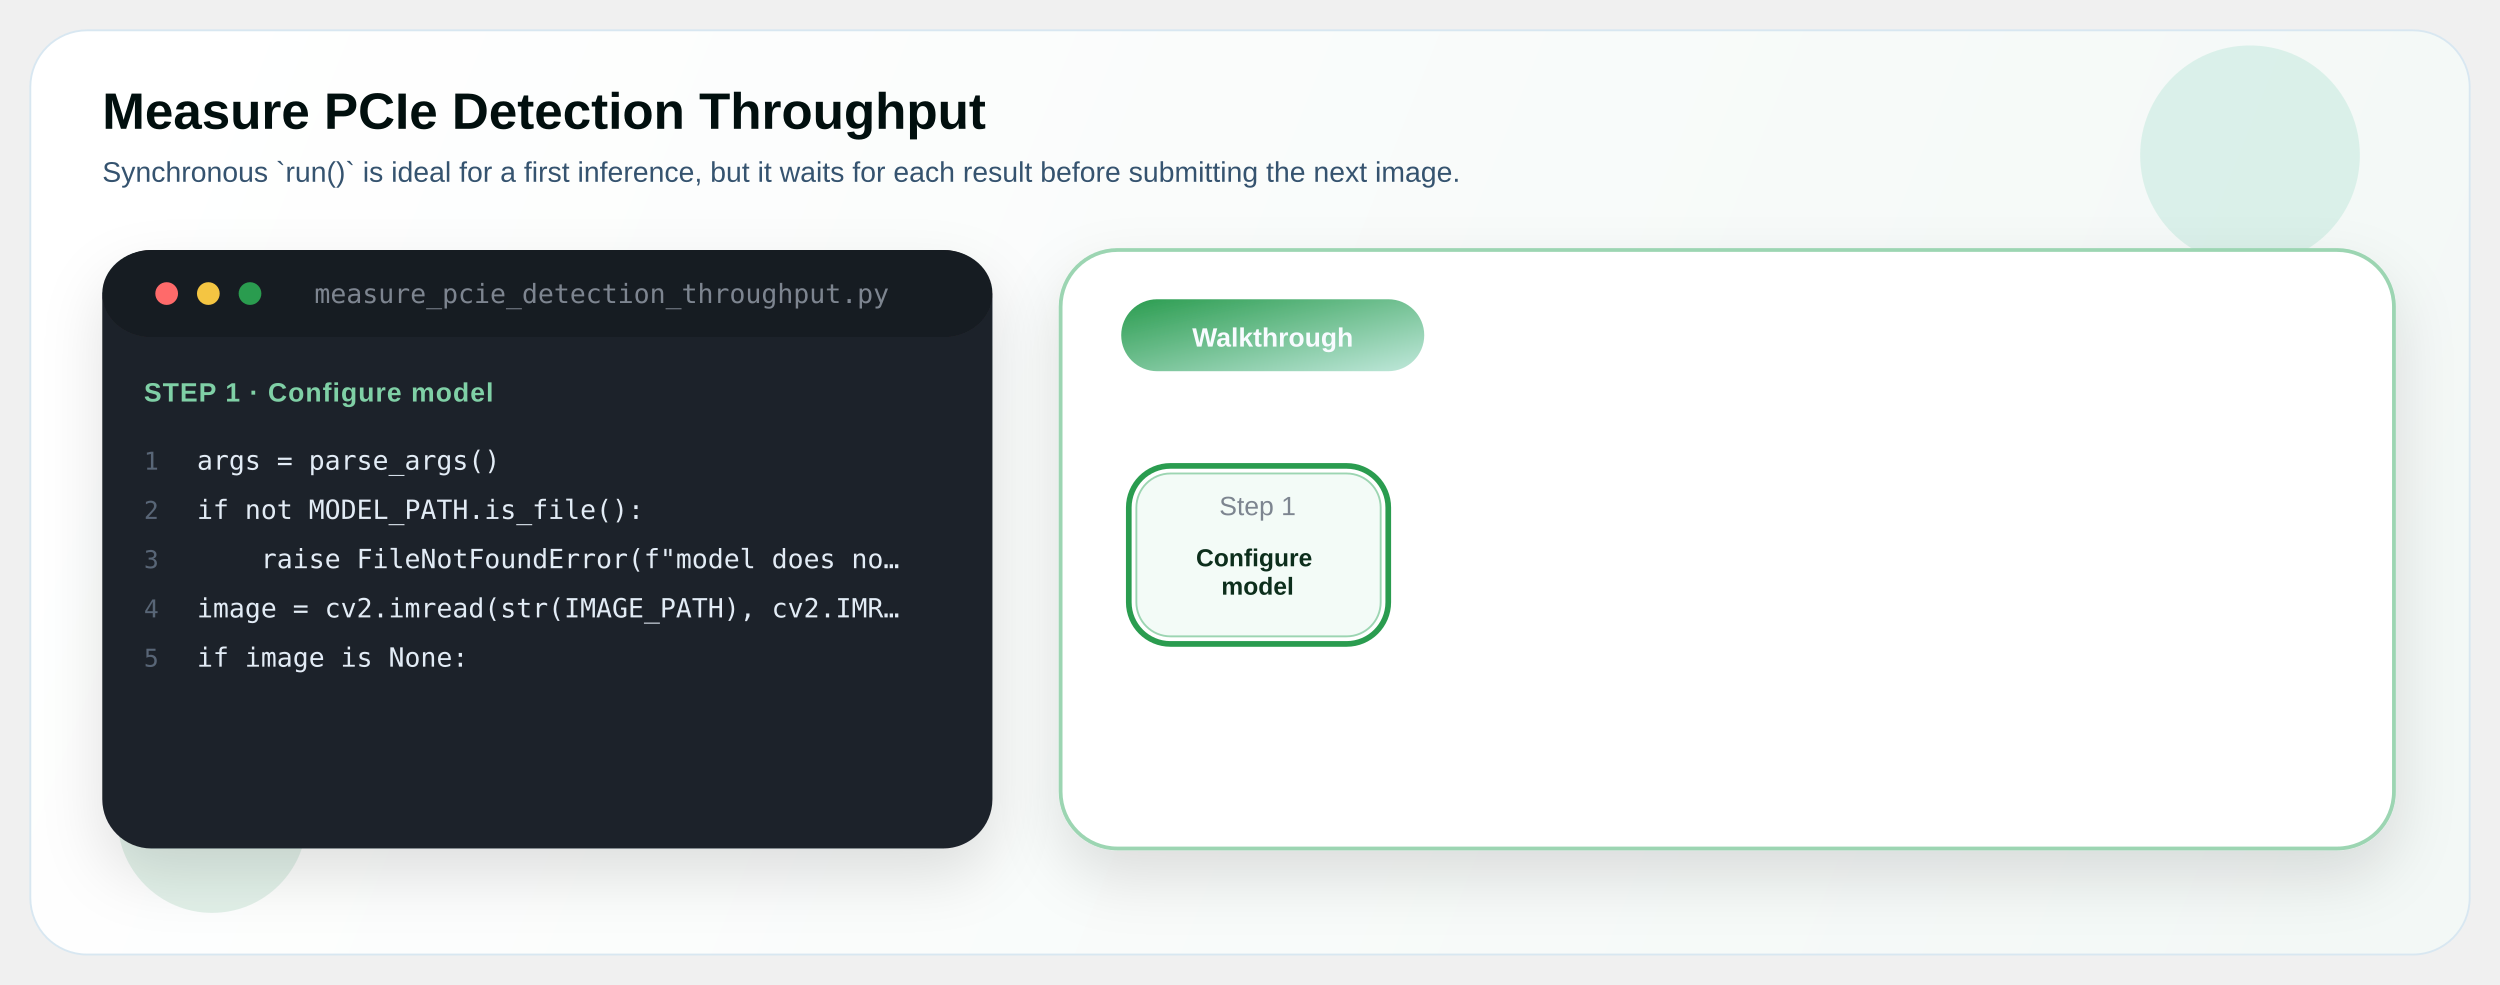
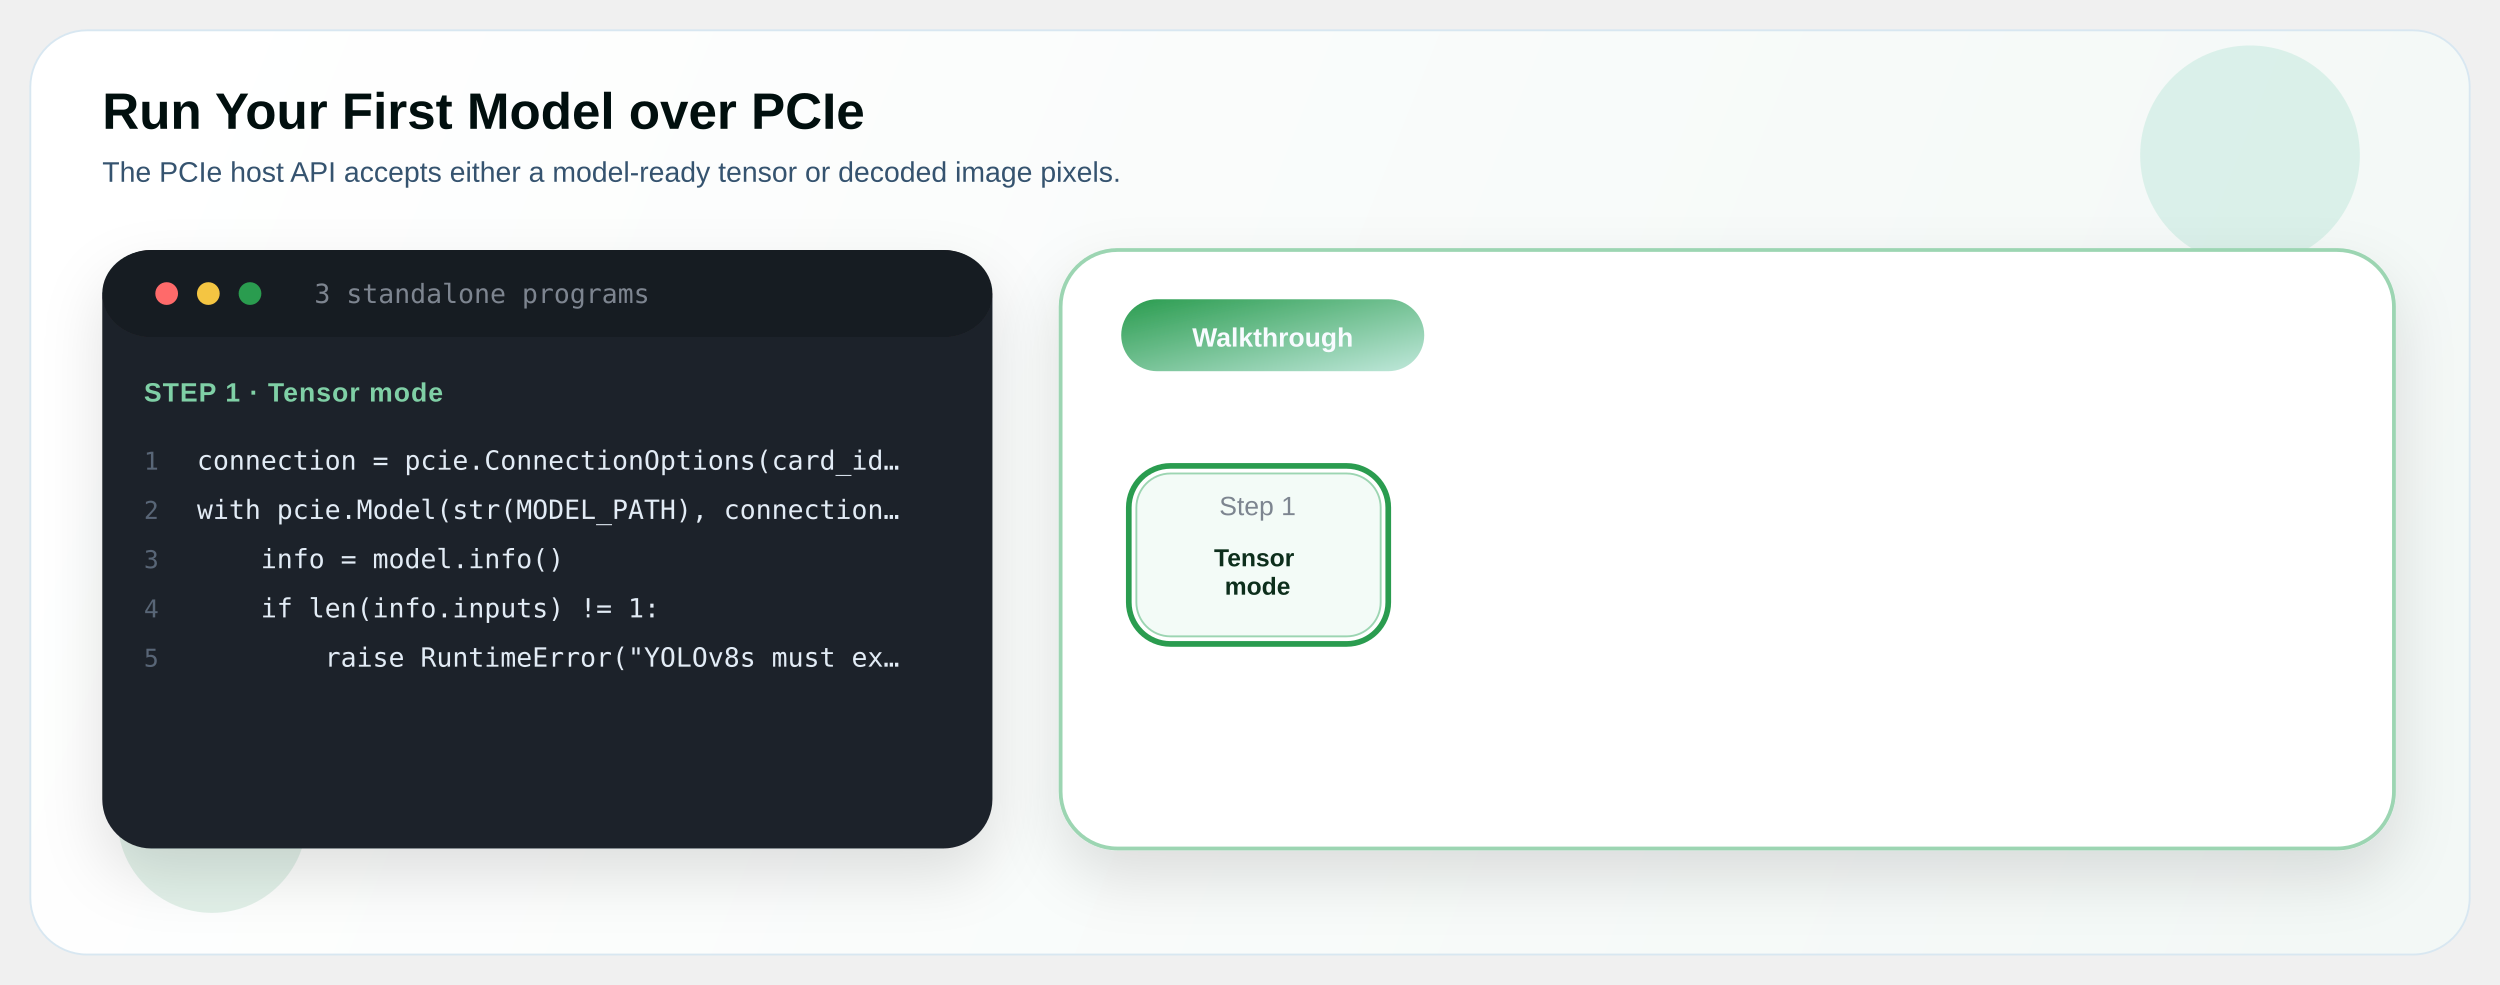
<svg xmlns="http://www.w3.org/2000/svg" viewBox="0 0 1320 520" role="img" aria-labelledby="ftl ftd">
  <defs>
    <linearGradient id="fbg" x1="80" y1="40" x2="1240" y2="500" gradientUnits="userSpaceOnUse">
      <stop offset="0" stop-color="#FFFFFF" />
      <stop offset="1" stop-color="#F3F8F6" />
    </linearGradient>
    <linearGradient id="fgreen" x1="0" y1="0" x2="1" y2="1">
      <stop offset="0" stop-color="#2A9C4F" />
      <stop offset="1" stop-color="#C0E8DB" />
    </linearGradient>
    <filter id="fsh" x="-10%" y="-18%" width="120%" height="142%" filterUnits="objectBoundingBox">
      <feDropShadow dx="0" dy="14" stdDeviation="16" flood-color="#010F0E" flood-opacity="0.12" />
    </filter>
    <marker id="farr" markerWidth="7" markerHeight="7" refX="5" refY="3.5" orient="auto" markerUnits="strokeWidth">
      <path d="M0 0L7 3.5L0 7Z" fill="#2A9C4F" />
    </marker>
    <style>.fsans{font-family:"Avenir Next","Segoe UI",Arial,sans-serif;}.fmono{font-family:"SFMono-Regular","Menlo","Consolas",monospace;}.fttl{fill:#010F0E;font-size:27px;font-weight:700;}.fsub{fill:#35536F;font-size:15px;font-weight:500;}.fcode{fill:#E2ECF6;font-size:14px;font-weight:500;}.fln{fill:#586677;font-size:13px;font-weight:500;}.fcap{fill:#7FD0A6;font-size:14px;font-weight:700;letter-spacing:0.04em;}.fdim{fill:#7D8590;font-size:14px;font-weight:500;}.ftag{fill:#F8FBFF;font-weight:650;}.fnl{fill:#0B2E1B;font-weight:650;}.fcounter{fill:#9AA7B4;font-size:13px;font-weight:600;}.fhint{fill:#2A9C4F;font-size:15px;font-weight:700;}.fanim{transition:opacity 0.55s ease;}</style>
  </defs>
  <rect x="16" y="16" width="1288" height="488" rx="30" fill="url(#fbg)" stroke="#D8E7F1" />
  <circle cx="1188" cy="82" r="58" fill="#C0E8DB" opacity="0.5" />
  <circle cx="112" cy="432" r="50" fill="#BFE0CF" opacity="0.45" />
-   <text x="54" y="68" class="fsans fttl">Measure PCIe Detection Throughput</text>
-   <text x="54" y="96" class="fsans fsub">Synchronous `run()` is ideal for a first inference, but it waits for each result before submitting the next image.</text>
+   <text x="54" y="68" class="fsans fttl">Run Your First Model over PCIe</text>
+   <text x="54" y="96" class="fsans fsub">The PCIe host API accepts either a model-ready tensor or decoded image pixels.</text>
  <g filter="url(#fsh)">
    <rect x="54" y="132" width="470" height="316" rx="26" fill="#1F232A" />
    <rect x="54" y="132" width="470" height="46" rx="26" fill="#181C22" />
    <circle cx="88" cy="155" r="6" fill="#FF6B6B" />
    <circle cx="110" cy="155" r="6" fill="#F4C542" />
    <circle cx="132" cy="155" r="6" fill="#2A9C4F" />
-     <text x="166" y="160" class="fmono fdim">measure_pcie_detection_throughput.py</text>
+     <text x="166" y="160" class="fmono fdim">3 standalone programs</text>
    <g id="code0" class="fanim" opacity="1">
-       <text x="76" y="212" class="fsans fcap">STEP 1 · Configure model</text>
+       <text x="76" y="212" class="fsans fcap">STEP 1 · Tensor mode</text>
      <text x="76" y="248" class="fmono fln">1</text>
-       <text x="104" y="248" class="fmono fcode" xml:space="preserve">args = parse_args()</text>
+       <text x="104" y="248" class="fmono fcode" xml:space="preserve">connection = pcie.ConnectionOptions(card_id…</text>
      <text x="76" y="274" class="fmono fln">2</text>
-       <text x="104" y="274" class="fmono fcode" xml:space="preserve">if not MODEL_PATH.is_file():</text>
+       <text x="104" y="274" class="fmono fcode" xml:space="preserve">with pcie.Model(str(MODEL_PATH), connection…</text>
      <text x="76" y="300" class="fmono fln">3</text>
-       <text x="104" y="300" class="fmono fcode" xml:space="preserve">    raise FileNotFoundError(f"model does no…</text>
+       <text x="104" y="300" class="fmono fcode" xml:space="preserve">    info = model.info()</text>
      <text x="76" y="326" class="fmono fln">4</text>
-       <text x="104" y="326" class="fmono fcode" xml:space="preserve">image = cv2.imread(str(IMAGE_PATH), cv2.IMR…</text>
+       <text x="104" y="326" class="fmono fcode" xml:space="preserve">    if len(info.inputs) != 1:</text>
      <text x="76" y="352" class="fmono fln">5</text>
-       <text x="104" y="352" class="fmono fcode" xml:space="preserve">if image is None:</text>
+       <text x="104" y="352" class="fmono fcode" xml:space="preserve">        raise RuntimeError("YOLOv8s must ex…</text>
    </g>
    <g id="code1" class="fanim" opacity="0">
-       <text x="76" y="212" class="fsans fcap">STEP 2 · Warm up</text>
+       <text x="76" y="212" class="fsans fcap">STEP 2 · Image mode</text>
      <text x="76" y="248" class="fmono fln">1</text>
-       <text x="104" y="248" class="fmono fcode" xml:space="preserve">for _ in range(WARMUP_FRAMES):</text>
+       <text x="104" y="248" class="fmono fcode" xml:space="preserve">connection = pcie.ConnectionOptions(card_id…</text>
      <text x="76" y="274" class="fmono fln">2</text>
-       <text x="104" y="274" class="fmono fcode" xml:space="preserve">    detection_count(</text>
+       <text x="104" y="274" class="fmono fcode" xml:space="preserve">options = pcie.ModelOptions()</text>
      <text x="76" y="300" class="fmono fln">3</text>
-       <text x="104" y="300" class="fmono fcode" xml:space="preserve">        model.run_image(image, PULL_TIMEOUT…</text>
+       <text x="104" y="300" class="fmono fcode" xml:space="preserve">options.preprocess.kind = pcie.InputKind.Im…</text>
      <text x="76" y="326" class="fmono fln">4</text>
-       <text x="104" y="326" class="fmono fcode" xml:space="preserve">    )</text>
+       <text x="104" y="326" class="fmono fcode" xml:space="preserve">options.preprocess.color_convert.input_form…</text>
+       <text x="76" y="352" class="fmono fln">5</text>
+       <text x="104" y="352" class="fmono fcode" xml:space="preserve">options.preprocess.color_convert.output_for…</text>
    </g>
    <g id="code2" class="fanim" opacity="0">
-       <text x="76" y="212" class="fsans fcap">STEP 3 · Push pull</text>
+       <text x="76" y="212" class="fsans fcap">STEP 3 · Decode boxes</text>
      <text x="76" y="248" class="fmono fln">1</text>
-       <text x="104" y="248" class="fmono fcode" xml:space="preserve">completed, elapsed_seconds, average_latency…</text>
+       <text x="104" y="248" class="fmono fcode" xml:space="preserve">connection = pcie.ConnectionOptions(card_id…</text>
      <text x="76" y="274" class="fmono fln">2</text>
-       <text x="104" y="274" class="fmono fcode" xml:space="preserve">    model, image, MEASURED_FRAMES</text>
+       <text x="104" y="274" class="fmono fcode" xml:space="preserve">options = pcie.ModelOptions()</text>
      <text x="76" y="300" class="fmono fln">3</text>
-       <text x="104" y="300" class="fmono fcode" xml:space="preserve">)</text>
+       <text x="104" y="300" class="fmono fcode" xml:space="preserve">options.preprocess.kind = pcie.InputKind.Im…</text>
+       <text x="76" y="326" class="fmono fln">4</text>
+       <text x="104" y="326" class="fmono fcode" xml:space="preserve">options.preprocess.color_convert.input_form…</text>
+       <text x="76" y="352" class="fmono fln">5</text>
+       <text x="104" y="352" class="fmono fcode" xml:space="preserve">options.preprocess.color_convert.output_for…</text>
    </g>
    <g id="code3" class="fanim" opacity="0">
-       <text x="76" y="212" class="fsans fcap">STEP 4 · Report results</text>
+       <text x="76" y="212" class="fsans fcap">STEP 4 · Parse boxes</text>
      <text x="76" y="248" class="fmono fln">1</text>
-       <text x="104" y="248" class="fmono fcode" xml:space="preserve">print(f"completed={completed}")</text>
+       <text x="104" y="248" class="fmono fcode" xml:space="preserve">def parse_boxes(outputs: list[pcie.Tensor])…</text>
      <text x="76" y="274" class="fmono fln">2</text>
-       <text x="104" y="274" class="fmono fcode" xml:space="preserve">print(f"elapsed_seconds={elapsed_seconds:.2…</text>
+       <text x="104" y="274" class="fmono fcode" xml:space="preserve">    if len(outputs) != 1:</text>
      <text x="76" y="300" class="fmono fln">3</text>
-       <text x="104" y="300" class="fmono fcode" xml:space="preserve">print(f"throughput_fps={completed / elapsed…</text>
+       <text x="104" y="300" class="fmono fcode" xml:space="preserve">        raise RuntimeError("boxdecode must…</text>
      <text x="76" y="326" class="fmono fln">4</text>
-       <text x="104" y="326" class="fmono fcode" xml:space="preserve">print(f"average_latency_ms={average_latency…</text>
+       <text x="104" y="326" class="fmono fcode" xml:space="preserve">    payload = outputs[0].to_bytes()</text>
      <text x="76" y="352" class="fmono fln">5</text>
-       <text x="104" y="352" class="fmono fcode" xml:space="preserve">print(f"total_detections={total_detections}…</text>
+       <text x="104" y="352" class="fmono fcode" xml:space="preserve">    if len(payload) &lt; 4:</text>
    </g>
  </g>
  <g filter="url(#fsh)">
    <g id="shell" opacity="1">
      <rect x="560" y="132" width="704" height="316" rx="30" fill="#FFFFFF" stroke="#9CD5B2" stroke-width="2" />
      <rect x="592" y="158" width="160" height="38" rx="19" fill="url(#fgreen)" />
      <text x="672" y="183" class="fsans ftag" font-size="14" text-anchor="middle">Walkthrough</text>
    </g>
    <g id="node0" class="fanim" opacity="1">
      <rect x="600" y="250" width="129" height="86" rx="18" fill="#F3FBF7" stroke="#9CD5B2" />
      <text x="664" y="272" class="fsans fdim" font-size="12" text-anchor="middle">Step 1</text>
      <text x="664" y="299" class="fsans fnl" font-size="13" text-anchor="middle">
-         <tspan x="664" dy="0">Configure</tspan>
-         <tspan x="664" dy="15">model</tspan>
+         <tspan x="664" dy="0">Tensor</tspan>
+         <tspan x="664" dy="15">mode</tspan>
      </text>
    </g>
    <g id="ring0" class="fanim" opacity="1">
      <rect x="596" y="246" width="137" height="94" rx="22" fill="none" stroke="#2A9C4F" stroke-width="3" />
    </g>
    <g id="node1" class="fanim" opacity="0">
      <line x1="733" y1="293" x2="759" y2="293" stroke="#2A9C4F" stroke-width="3" stroke-linecap="round" marker-end="url(#farr)" />
      <rect x="765" y="250" width="129" height="86" rx="18" fill="#F3FBF7" stroke="#9CD5B2" />
      <text x="830" y="272" class="fsans fdim" font-size="12" text-anchor="middle">Step 2</text>
      <text x="830" y="299" class="fsans fnl" font-size="13" text-anchor="middle">
-         <tspan x="830" dy="0">Warm</tspan>
-         <tspan x="830" dy="15">up</tspan>
+         <tspan x="830" dy="0">Image</tspan>
+         <tspan x="830" dy="15">mode</tspan>
      </text>
    </g>
    <g id="ring1" class="fanim" opacity="0">
      <rect x="761" y="246" width="137" height="94" rx="22" fill="none" stroke="#2A9C4F" stroke-width="3" />
    </g>
    <g id="node2" class="fanim" opacity="0">
      <line x1="898" y1="293" x2="924" y2="293" stroke="#2A9C4F" stroke-width="3" stroke-linecap="round" marker-end="url(#farr)" />
      <rect x="930" y="250" width="129" height="86" rx="18" fill="#F3FBF7" stroke="#9CD5B2" />
      <text x="994" y="272" class="fsans fdim" font-size="12" text-anchor="middle">Step 3</text>
      <text x="994" y="299" class="fsans fnl" font-size="13" text-anchor="middle">
-         <tspan x="994" dy="0">Push</tspan>
-         <tspan x="994" dy="15">pull</tspan>
+         <tspan x="994" dy="0">Decode</tspan>
+         <tspan x="994" dy="15">boxes</tspan>
      </text>
    </g>
    <g id="ring2" class="fanim" opacity="0">
      <rect x="926" y="246" width="137" height="94" rx="22" fill="none" stroke="#2A9C4F" stroke-width="3" />
    </g>
    <g id="node3" class="fanim" opacity="0">
      <line x1="1063" y1="293" x2="1089" y2="293" stroke="#2A9C4F" stroke-width="3" stroke-linecap="round" marker-end="url(#farr)" />
      <rect x="1095" y="250" width="129" height="86" rx="18" fill="#F8F6FF" stroke="#B8B0DC" />
      <text x="1160" y="272" class="fsans fdim" font-size="12" text-anchor="middle">Step 4</text>
      <text x="1160" y="299" class="fsans fnl" font-size="13" text-anchor="middle">
-         <tspan x="1160" dy="0">Report</tspan>
-         <tspan x="1160" dy="15">results</tspan>
+         <tspan x="1160" dy="0">Parse</tspan>
+         <tspan x="1160" dy="15">boxes</tspan>
      </text>
    </g>
    <g id="ring3" class="fanim" opacity="0">
      <rect x="1091" y="246" width="137" height="94" rx="22" fill="none" stroke="#2A9C4F" stroke-width="3" />
    </g>
  </g>
  <g id="popup" class="fanim" opacity="0">
    <rect x="690" y="356" width="444" height="46" rx="23" fill="#0B2E1B" opacity="0.93" />
    <text x="912" y="384" text-anchor="middle" class="fsans" fill="#EAF7EF" font-size="16" font-weight="700">Click a step to jump to that section ↓</text>
  </g>
</svg>
